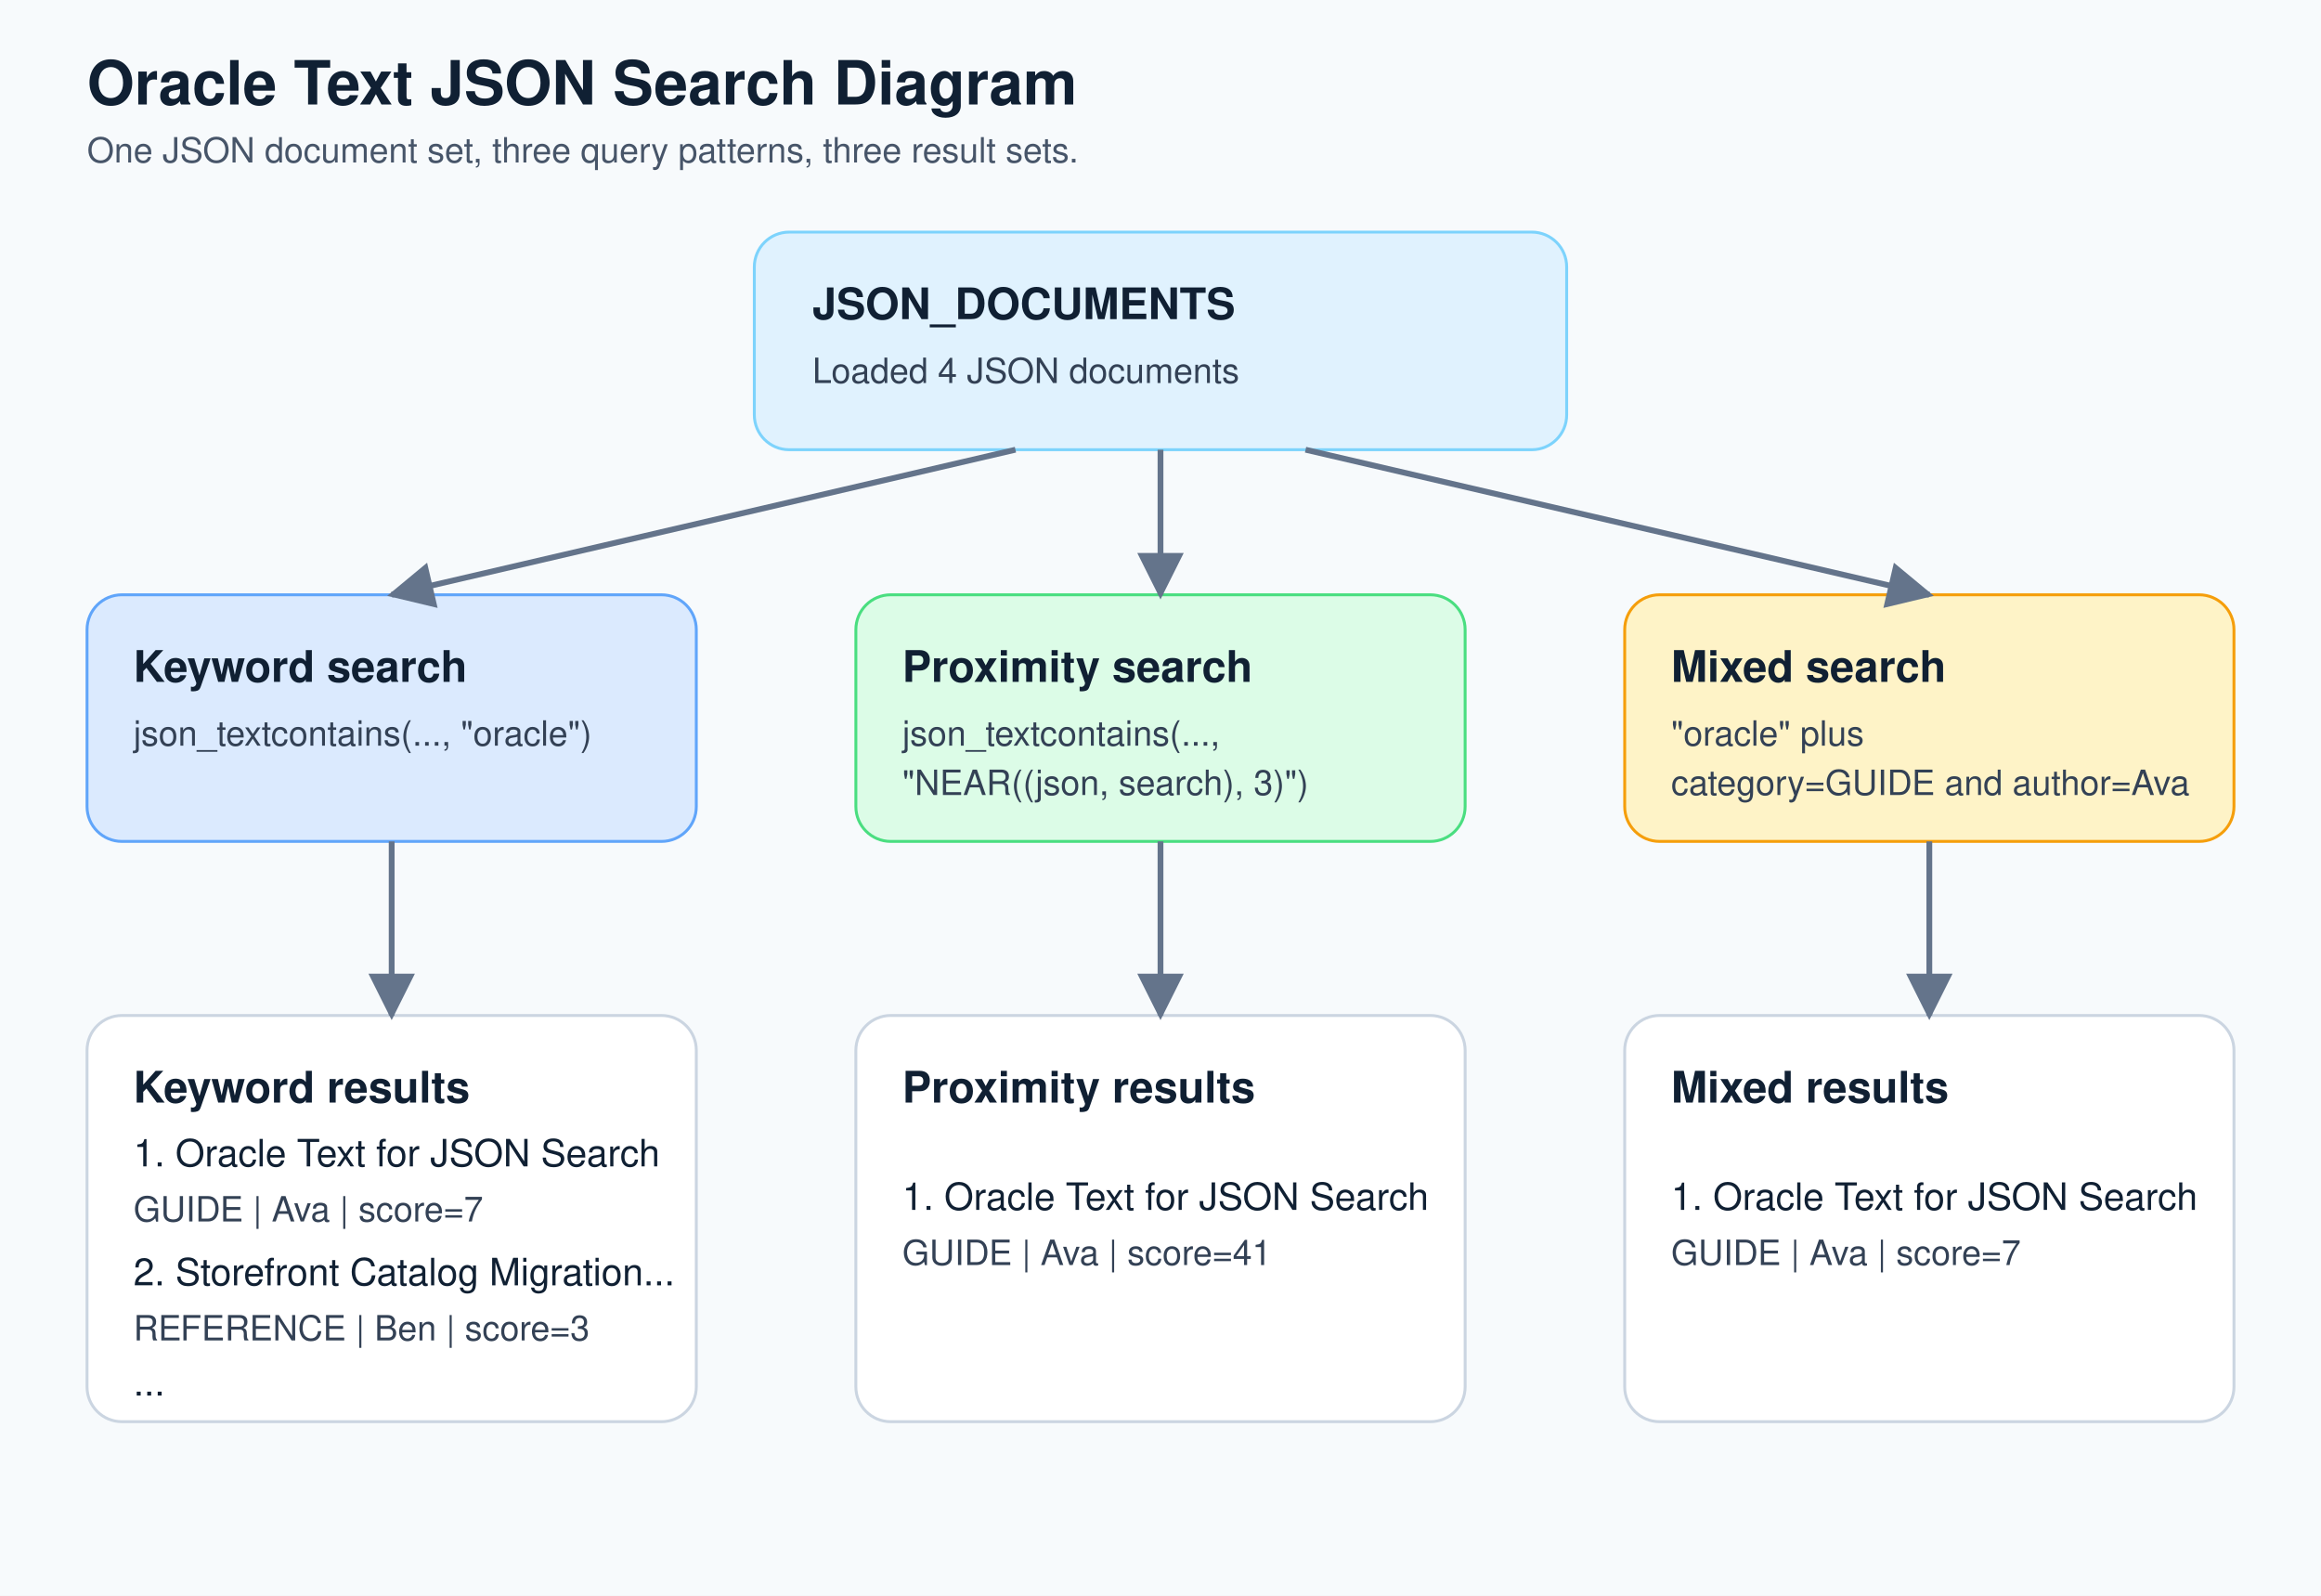
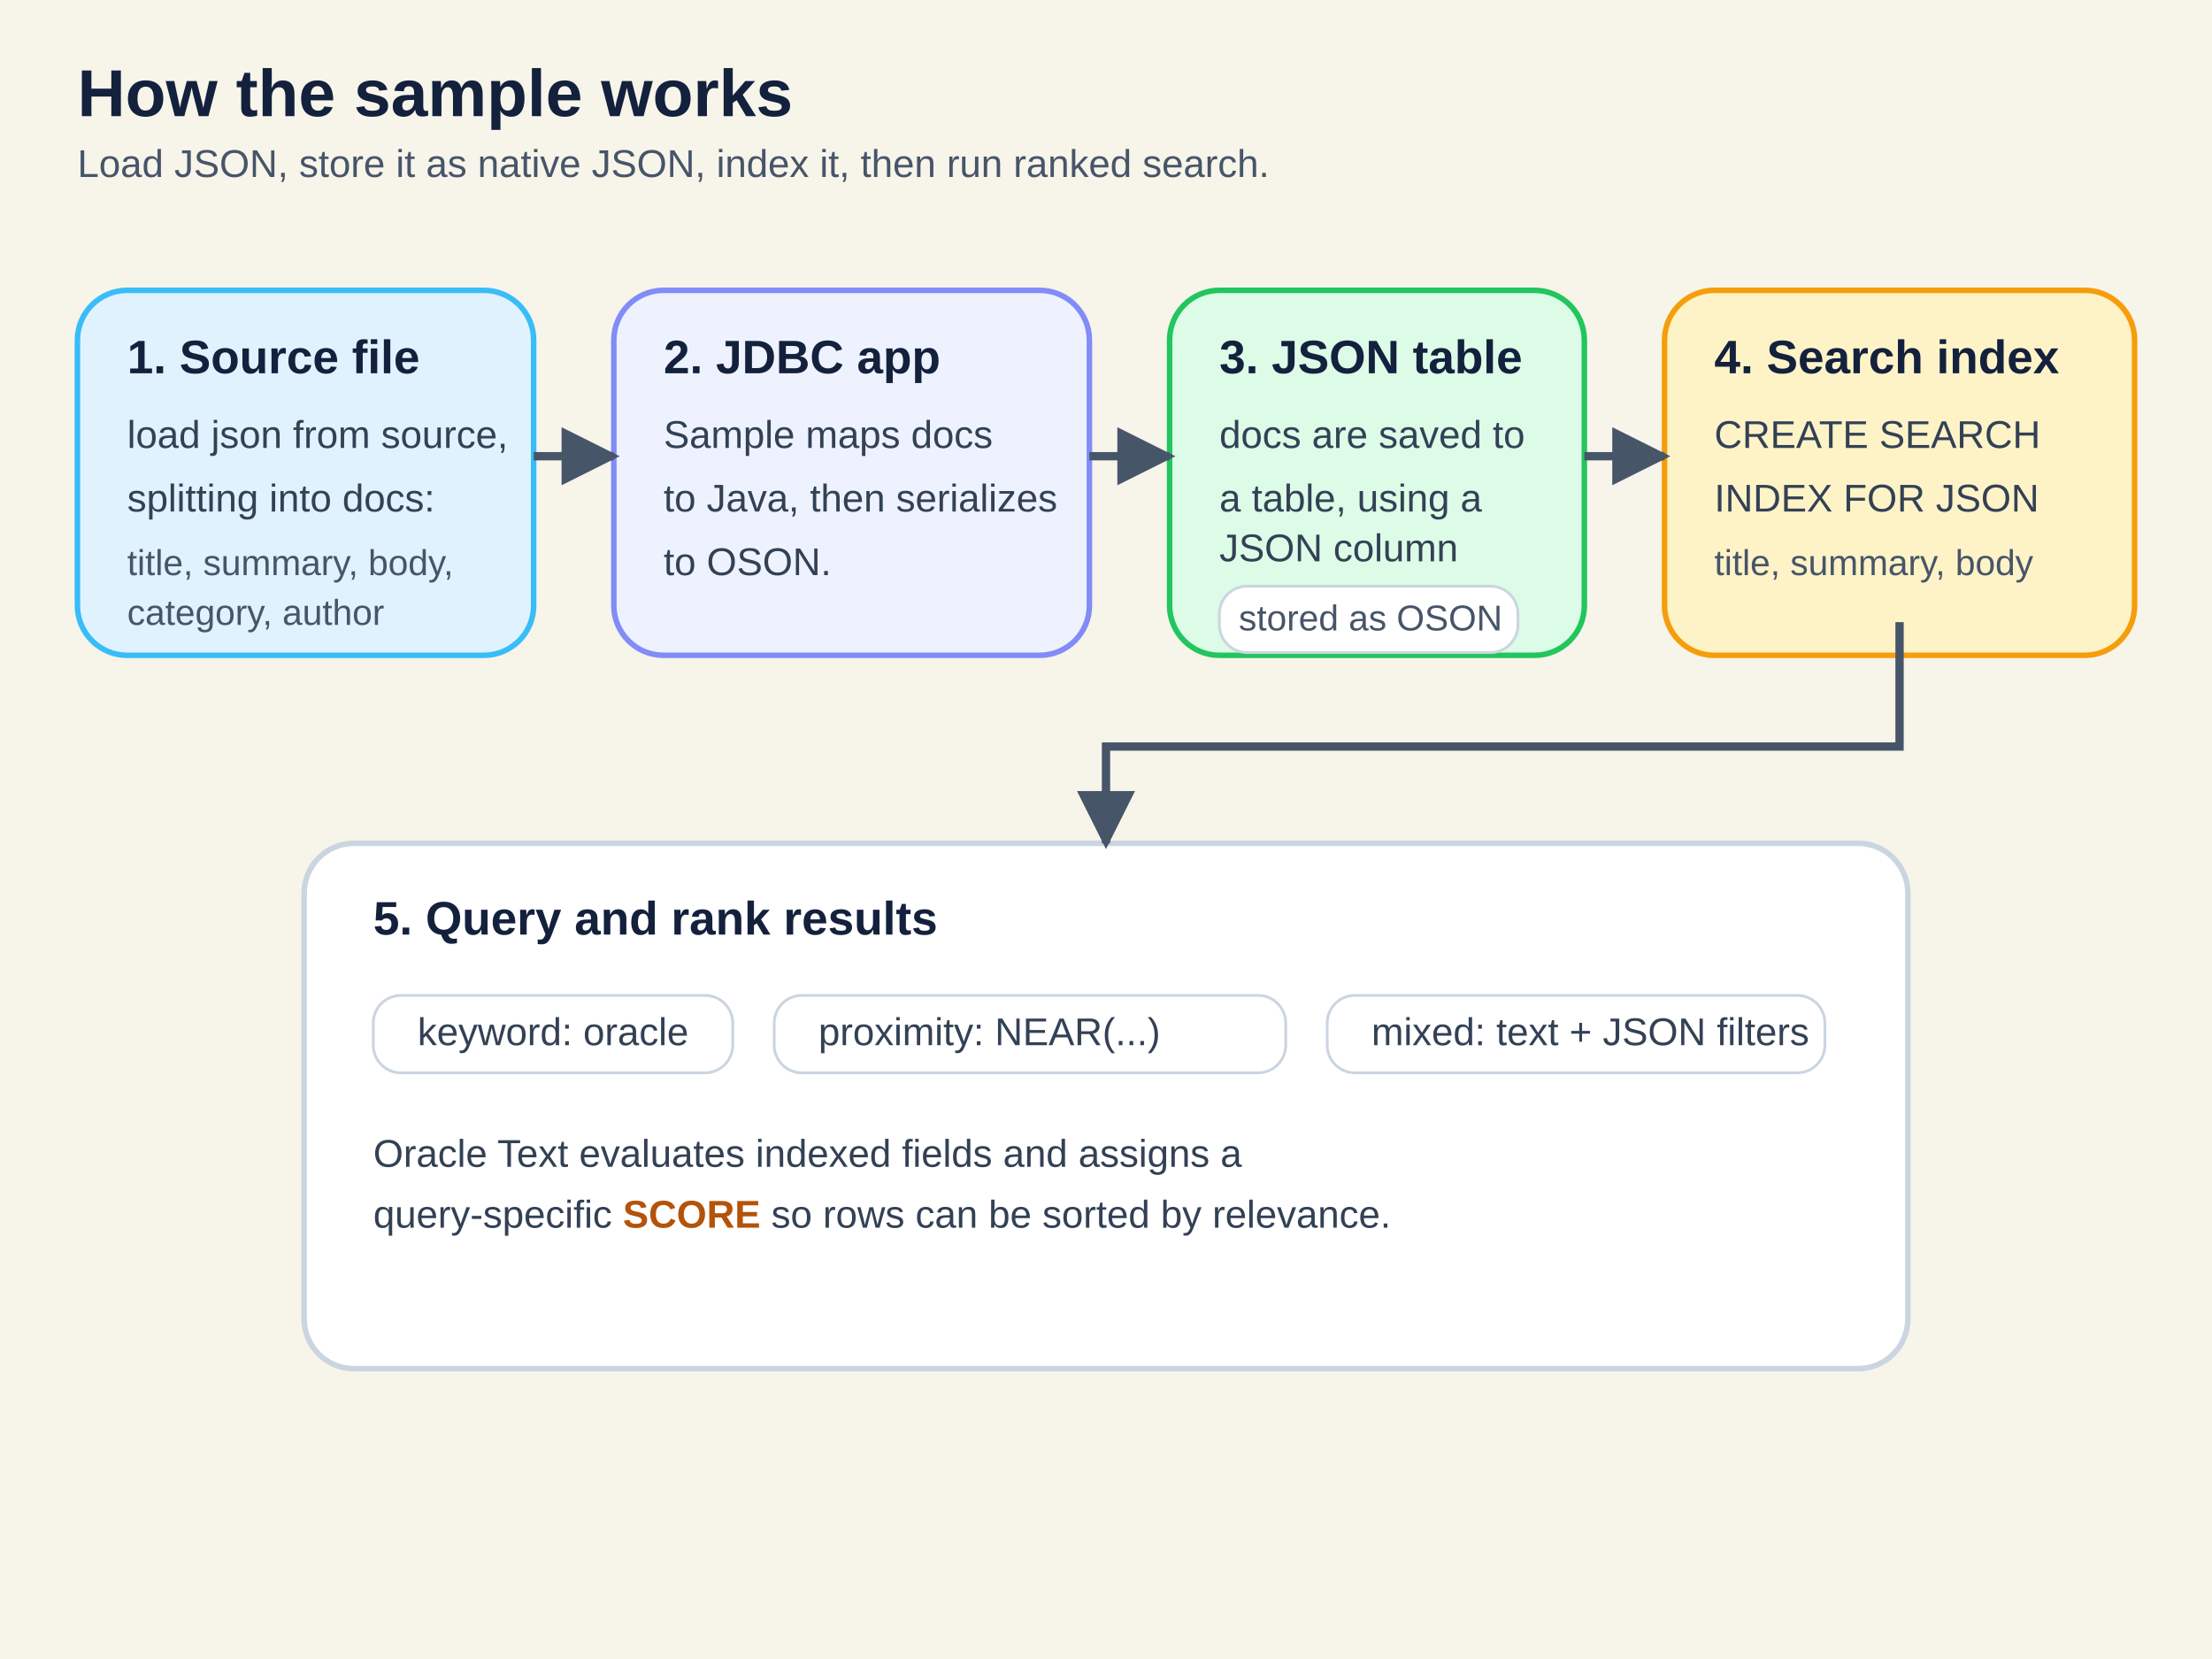
- <svg xmlns="http://www.w3.org/2000/svg" width="1600" height="1100" viewBox="0 0 1600 1100">
+ <svg xmlns="http://www.w3.org/2000/svg" width="800" height="600" viewBox="0 0 800 600" role="img" aria-labelledby="title desc">
  <defs>
-     <marker id="arrow" viewBox="0 0 10 10" refX="9" refY="5" markerWidth="8" markerHeight="8" orient="auto-start-reverse">
-       <path d="M 0 0 L 10 5 L 0 10 z" fill="#64748b" />
+     <marker id="arrow" viewBox="0 0 10 10" refX="9" refY="5" markerWidth="7" markerHeight="7" orient="auto">
+       <path d="M 0 0 L 10 5 L 0 10 z" fill="#475569" />
    </marker>
  </defs>
  <style>
-     text { font-family: "Helvetica Neue", Helvetica, Arial, sans-serif; fill: #102033; }
-     .bg { fill: #f7fafc; }
-     .title { font-size: 42px; font-weight: 700; }
-     .subtitle { font-size: 24px; fill: #475569; }
-     .box { stroke-width: 2; rx: 24; ry: 24; }
-     .source { fill: #e0f2fe; stroke: #7dd3fc; }
-     .keyword { fill: #dbeafe; stroke: #60a5fa; }
-     .near { fill: #dcfce7; stroke: #4ade80; }
-     .mixed { fill: #fef3c7; stroke: #f59e0b; }
+     text { font-family: Arial, Helvetica, sans-serif; fill: #14213d; }
+     .bg { fill: #f7f4ea; }
+     .title { font-size: 24px; font-weight: 700; }
+     .subtitle { font-size: 14px; fill: #475569; }
+     .card { rx: 18; ry: 18; stroke-width: 2; }
+     .source { fill: #e0f2fe; stroke: #38bdf8; }
+     .app { fill: #eef2ff; stroke: #818cf8; }
+     .db { fill: #dcfce7; stroke: #22c55e; }
+     .search { fill: #fef3c7; stroke: #f59e0b; }
    .result { fill: #ffffff; stroke: #cbd5e1; }
-     .label { font-size: 30px; font-weight: 700; }
-     .body { font-size: 24px; fill: #334155; }
-     .match { font-size: 26px; fill: #102033; }
-     .arrow { stroke: #64748b; stroke-width: 4; fill: none; marker-end: url(#arrow); }
+     .label { font-size: 17px; font-weight: 700; }
+     .body { font-size: 14px; fill: #334155; }
+     .small { font-size: 13px; fill: #475569; }
+     .arrow { stroke: #475569; stroke-width: 3; fill: none; marker-end: url(#arrow); }
+     .pill { fill: #ffffff; stroke: #cbd5e1; rx: 10; ry: 10; }
+     .accent { fill: #b45309; font-weight: 700; }
  </style>
-   <rect x="0" y="0" width="1600" height="1100" class="bg" />
-   <text x="60" y="72" class="title">Oracle Text JSON Search Diagram</text>
-   <text x="60" y="112" class="subtitle">One JSON document set, three query patterns, three result sets.</text>
-   <rect x="520" y="160" width="560" height="150" class="box source" />
-   <text x="560" y="220" class="label">JSON_DOCUMENTS</text>
-   <text x="560" y="264" class="body">Loaded 4 JSON documents</text>
-   <rect x="60" y="410" width="420" height="170" class="box keyword" />
-   <text x="92" y="470" class="label">Keyword search</text>
-   <text x="92" y="514" class="body">json_textcontains(..., "oracle")</text>
-   <rect x="590" y="410" width="420" height="170" class="box near" />
-   <text x="622" y="470" class="label">Proximity search</text>
-   <text x="622" y="514" class="body">json_textcontains(...,</text>
-   <text x="622" y="548" class="body">"NEAR((json, search), 3)")</text>
-   <rect x="1120" y="410" width="420" height="170" class="box mixed" />
-   <text x="1152" y="470" class="label">Mixed search</text>
-   <text x="1152" y="514" class="body">"oracle" plus</text>
-   <text x="1152" y="548" class="body">category=GUIDE and author=Ava</text>
-   <line x1="700" y1="310" x2="270" y2="410" class="arrow" />
-   <line x1="800" y1="310" x2="800" y2="410" class="arrow" />
-   <line x1="900" y1="310" x2="1330" y2="410" class="arrow" />
-   <rect x="60" y="700" width="420" height="280" class="box result" />
-   <text x="92" y="760" class="label">Keyword results</text>
-   <text x="92" y="804" class="match">1. Oracle Text for JSON Search</text>
-   <text x="92" y="842" class="body">GUIDE | Ava | score=7</text>
-   <text x="92" y="886" class="match">2. Storefront Catalog Migration...</text>
-   <text x="92" y="924" class="body">REFERENCE | Ben | score=3</text>
-   <text x="92" y="962" class="match">...</text>
-   <rect x="590" y="700" width="420" height="280" class="box result" />
-   <text x="622" y="760" class="label">Proximity results</text>
-   <text x="622" y="834" class="match">1. Oracle Text for JSON Search</text>
-   <text x="622" y="872" class="body">GUIDE | Ava | score=41</text>
-   <rect x="1120" y="700" width="420" height="280" class="box result" />
-   <text x="1152" y="760" class="label">Mixed results</text>
-   <text x="1152" y="834" class="match">1. Oracle Text for JSON Search</text>
-   <text x="1152" y="872" class="body">GUIDE | Ava | score=7</text>
-   <line x1="270" y1="580" x2="270" y2="700" class="arrow" />
-   <line x1="800" y1="580" x2="800" y2="700" class="arrow" />
-   <line x1="1330" y1="580" x2="1330" y2="700" class="arrow" />
+   <rect class="bg" x="0" y="0" width="800" height="600" />
+   <text class="title" x="28" y="42">How the sample works</text>
+   <text class="subtitle" x="28" y="64">Load JSON, store it as native JSON, index it, then run ranked search.</text>
+   <rect class="card source" x="28" y="105" width="165" height="132" />
+   <text class="label" x="46" y="135">1. Source file</text>
+   <text class="body" x="46" y="162">load json from source,</text>
+   <text class="body" x="46" y="185">splitting into docs:</text>
+   <text class="small" x="46" y="208">title, summary, body,</text>
+   <text class="small" x="46" y="226">category, author</text>
+   <rect class="card app" x="222" y="105" width="172" height="132" />
+   <text class="label" x="240" y="135">2. JDBC app</text>
+   <text class="body" x="240" y="162">Sample maps docs</text>
+   <text class="body" x="240" y="185">to Java, then serializes</text>
+   <text class="body" x="240" y="208">to OSON.</text>
+   <rect class="card db" x="423" y="105" width="150" height="132" />
+   <text class="label" x="441" y="135">3. JSON table</text>
+   <text class="body" x="441" y="162">docs are saved to</text>
+   <text class="body" x="441" y="185">a table, using a</text>
+   <text class="body" x="441" y="203">JSON column</text>
+   <rect class="pill" x="441" y="212" width="108" height="24" />
+   <text class="small" x="448" y="228">stored as OSON</text>
+   <rect class="card search" x="602" y="105" width="170" height="132" />
+   <text class="label" x="620" y="135">4. Search index</text>
+   <text class="body" x="620" y="162">CREATE SEARCH</text>
+   <text class="body" x="620" y="185">INDEX FOR JSON</text>
+   <text class="small" x="620" y="208">title, summary, body</text>
+   <path class="arrow" d="M 193 165 L 222 165" />
+   <path class="arrow" d="M 394 165 L 423 165" />
+   <path class="arrow" d="M 573 165 L 602 165" />
+   <rect class="card result" x="110" y="305" width="580" height="190" />
+   <text class="label" x="135" y="338">5. Query and rank results</text>
+   <rect class="pill" x="135" y="360" width="130" height="28" />
+   <text class="body" x="151" y="378">keyword: oracle</text>
+   <rect class="pill" x="280" y="360" width="185" height="28" />
+   <text class="body" x="296" y="378">proximity: NEAR(...)</text>
+   <rect class="pill" x="480" y="360" width="180" height="28" />
+   <text class="body" x="496" y="378">mixed: text + JSON filters</text>
+   <text class="body" x="135" y="422">Oracle Text evaluates indexed fields and assigns a</text>
+   <text class="body" x="135" y="444">query-specific <tspan class="accent">SCORE</tspan> so rows can be sorted by relevance.</text>
+   <path class="arrow" d="M 687 225 L 687 270 L 400 270 L 400 305" />
</svg>
